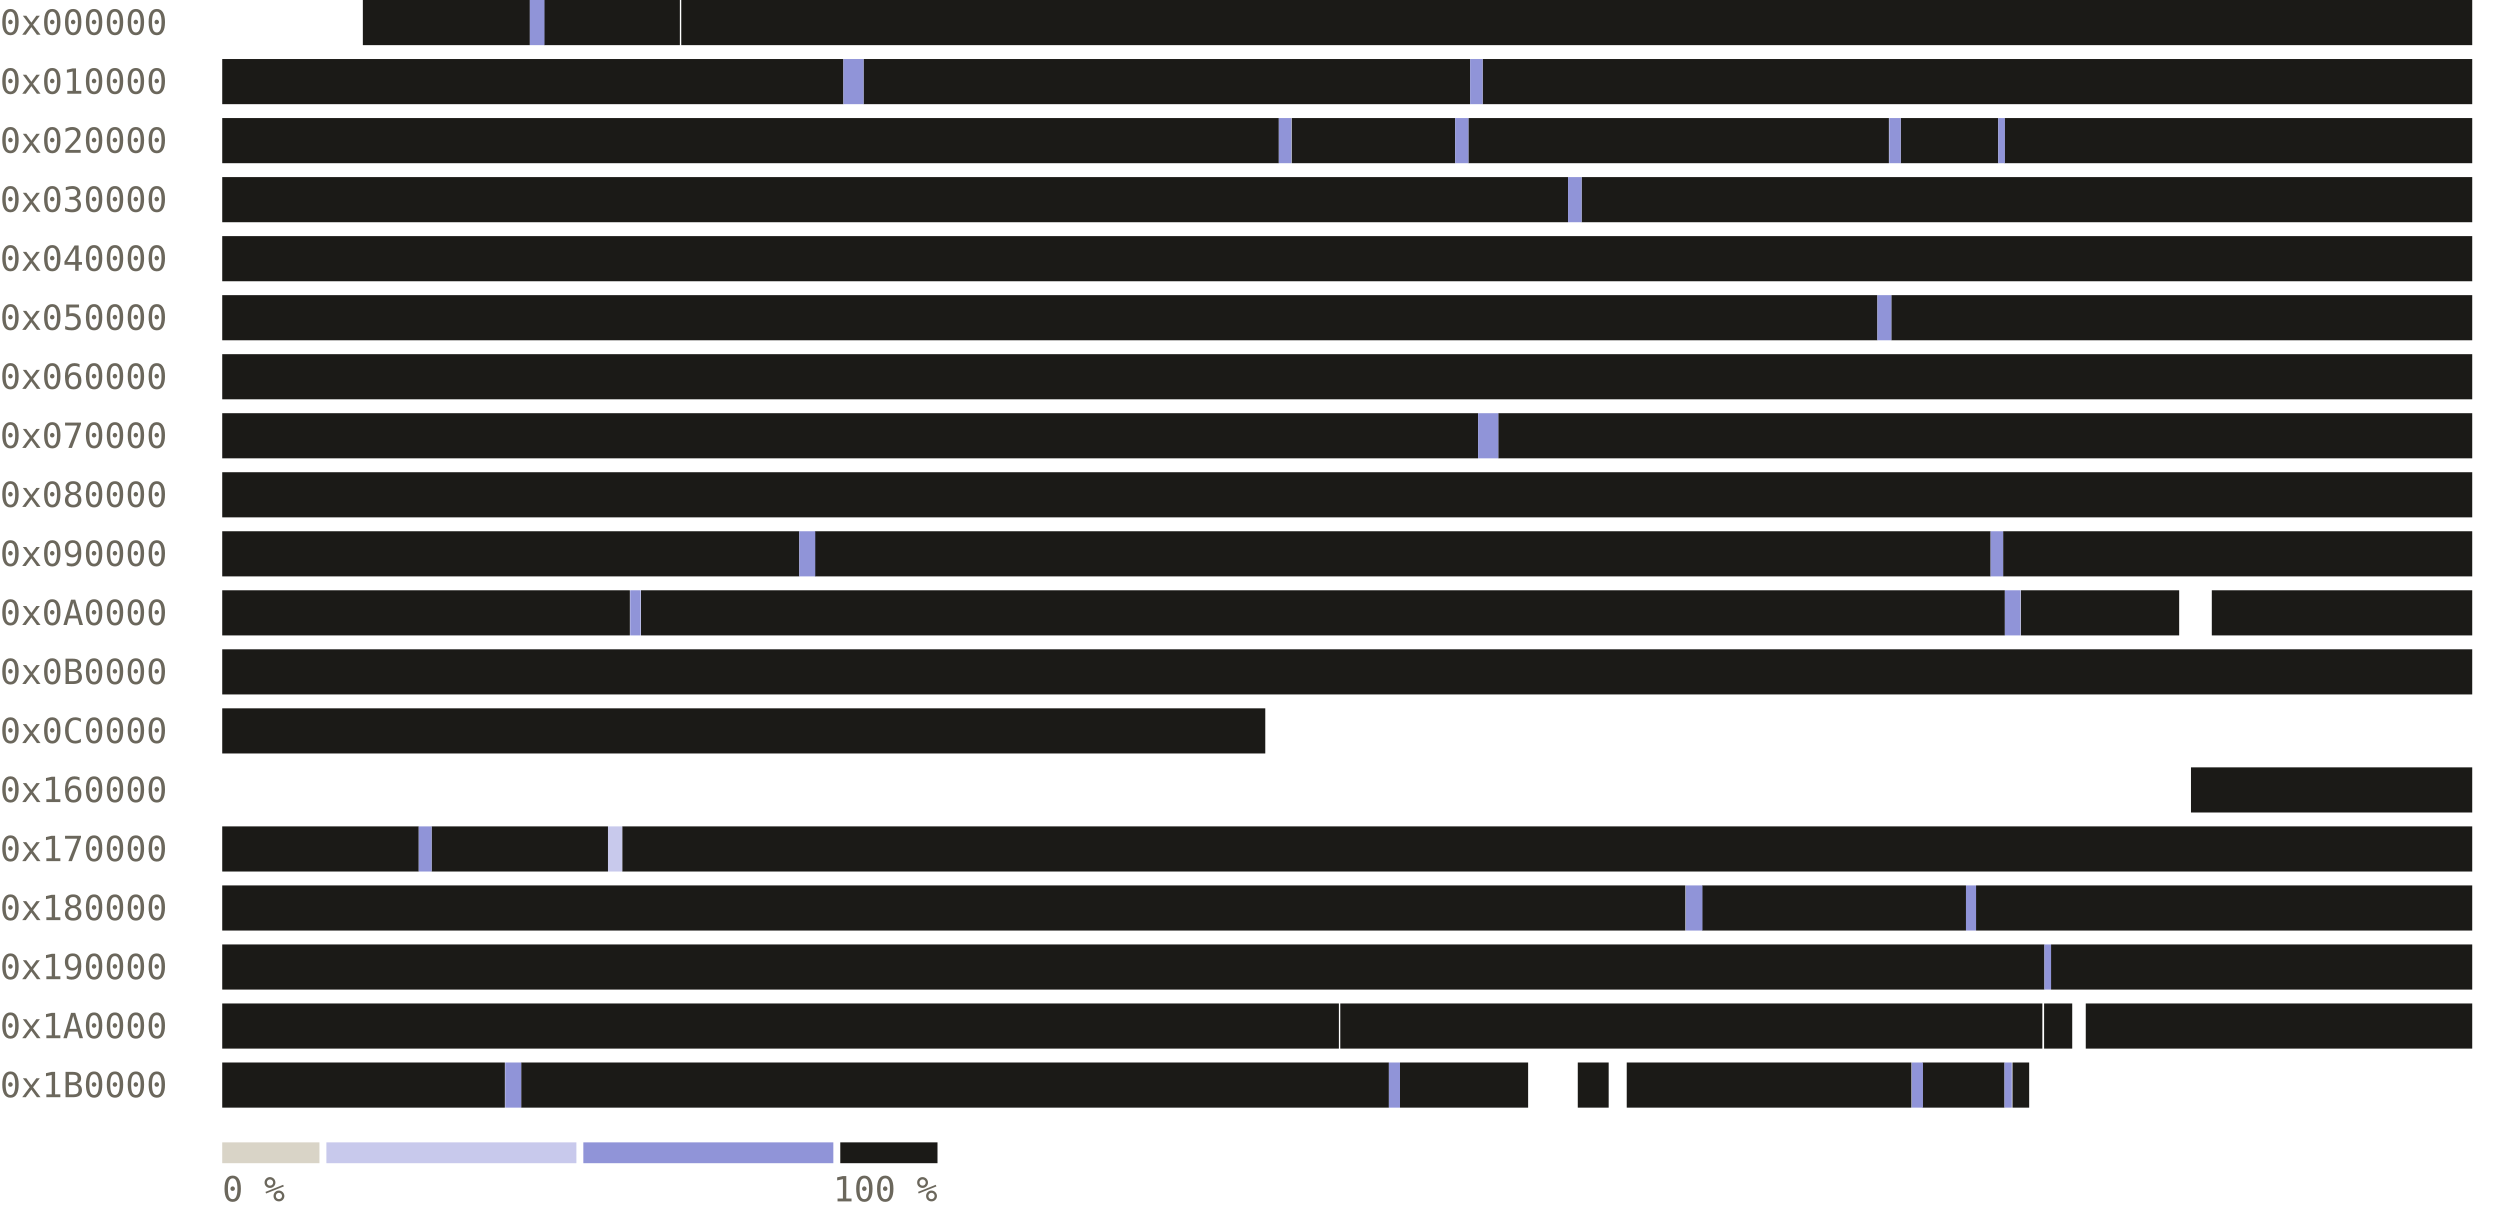
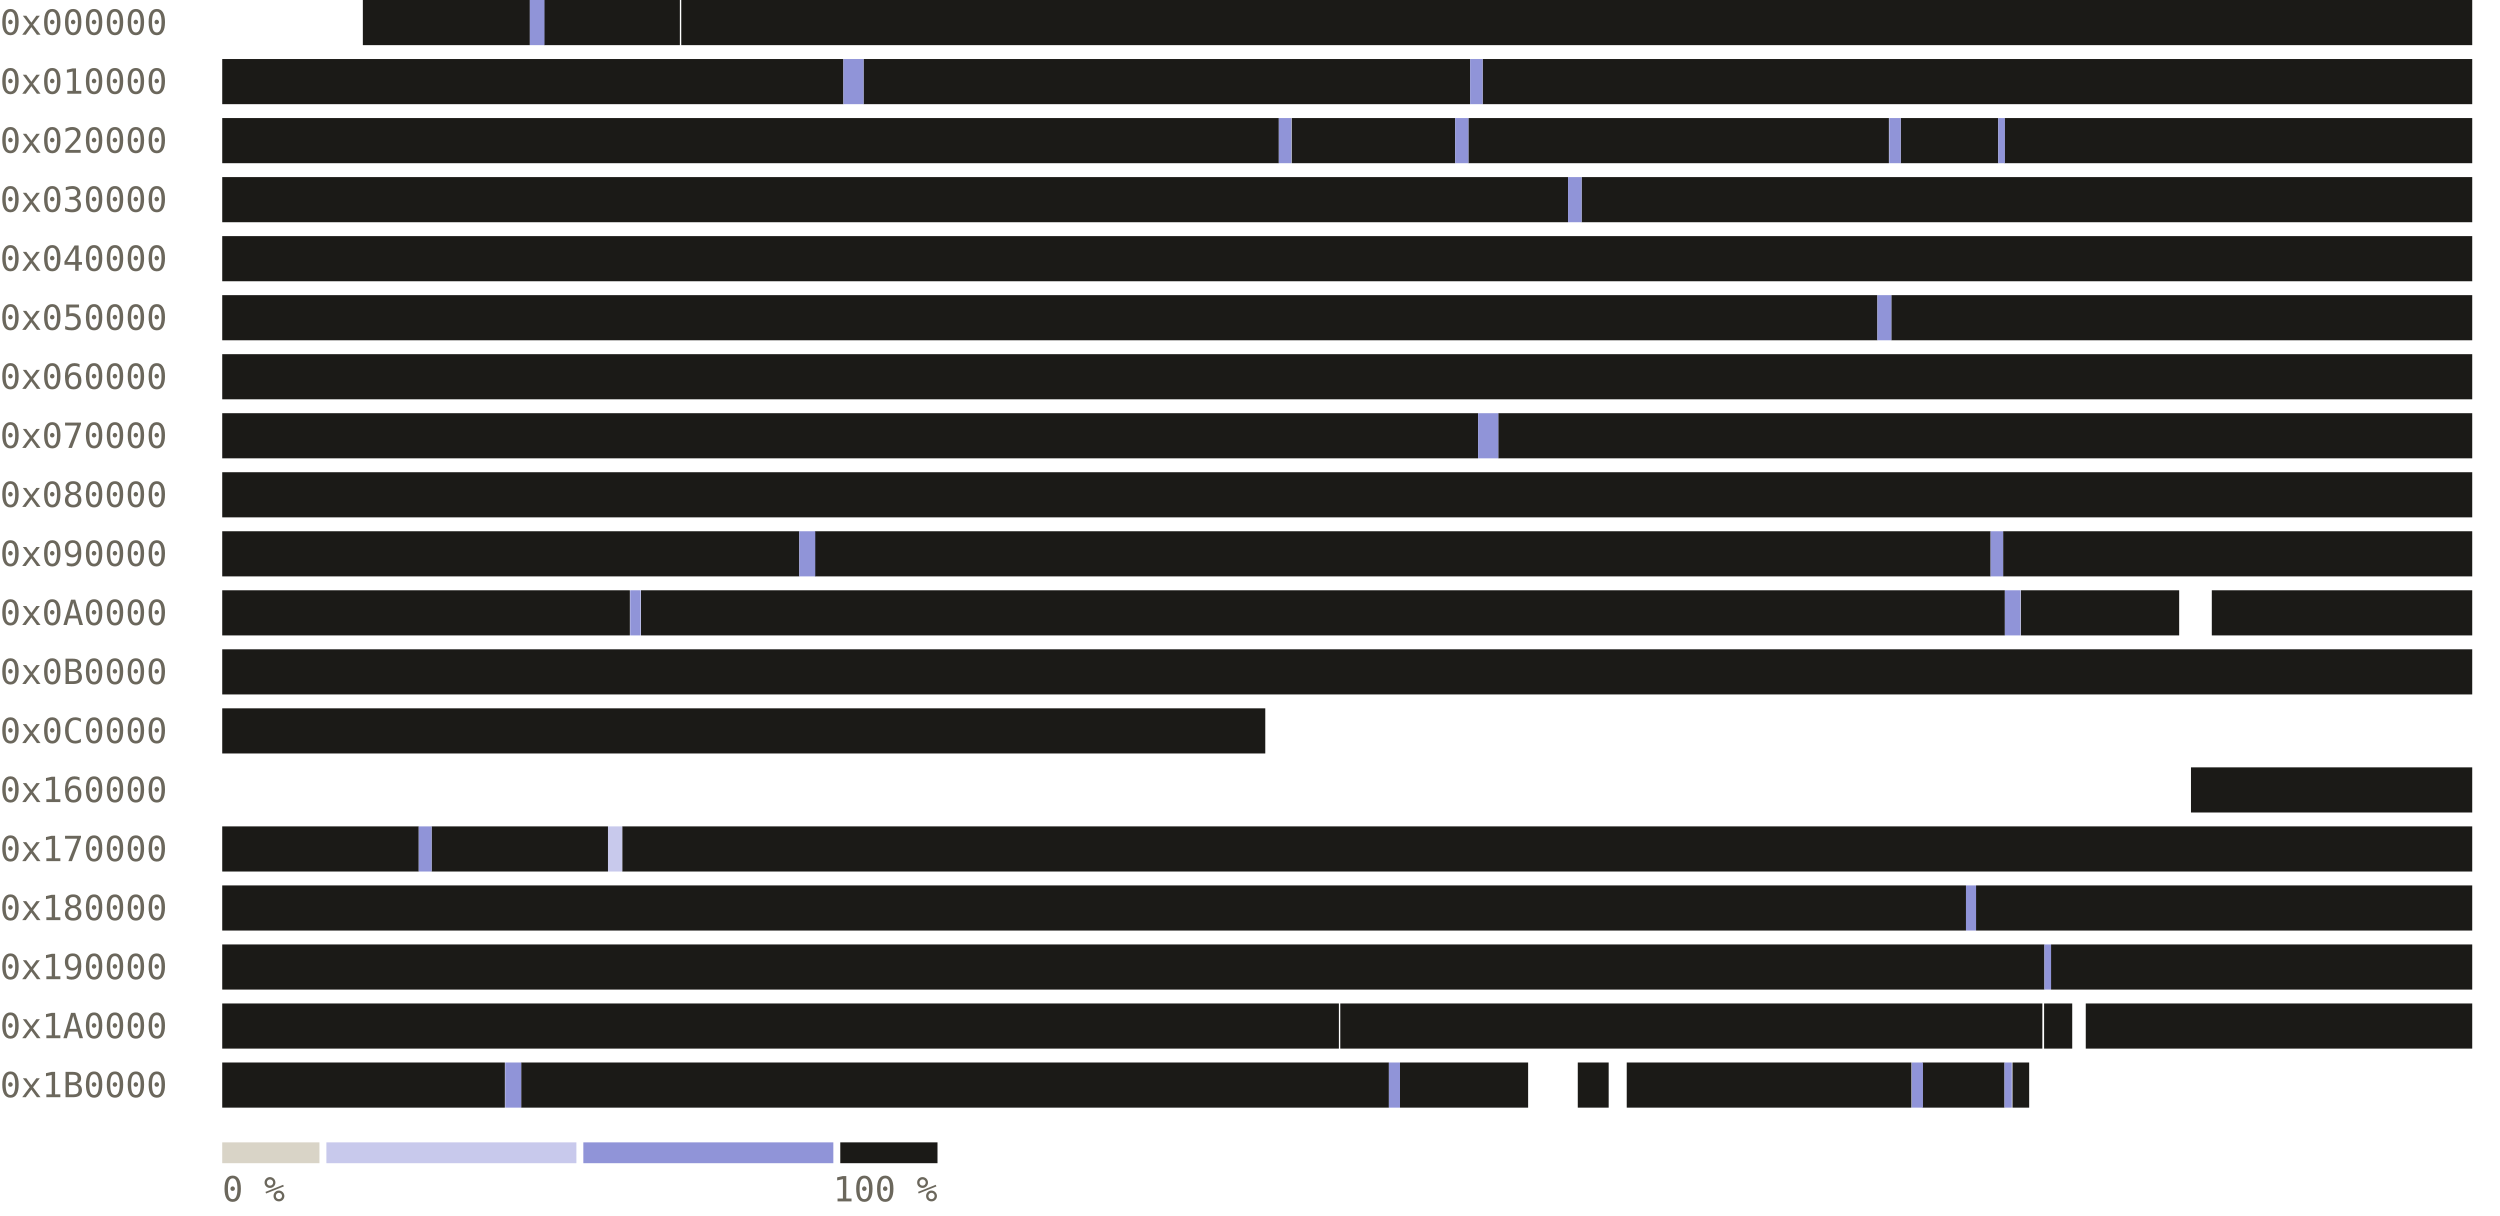
<svg xmlns="http://www.w3.org/2000/svg" viewBox="0 0 720 350" width="720" height="350">
  <style>text{font:10px monospace;fill:#6b675c}.q0{fill:#d9d4c7}.q1{fill:#e3e2f2}.q2{fill:#d6d6ef}.q3{fill:#c8c9ec}.q4{fill:#babce8}.q5{fill:#acafe4}.q6{fill:#9ea2df}.q7{fill:#9094d8}.q8{fill:#8186cf}.q9{fill:#7277c4}.q10{fill:#1b1a17}@media (prefers-color-scheme:dark){text{fill:#a8a293}.q0{fill:#4a463d}.q1{fill:#35375a}.q2{fill:#3c3f66}.q3{fill:#444772}.q4{fill:#4d517f}.q5{fill:#575b8c}.q6{fill:#62669a}.q7{fill:#6e72a8}.q8{fill:#7b7fb6}.q9{fill:#888cc4}.q10{fill:#d6d0bd}}</style>
  <text x="0" y="10">0x000000</text>
  <text x="0" y="27">0x010000</text>
  <text x="0" y="44">0x020000</text>
  <text x="0" y="61">0x030000</text>
  <text x="0" y="78">0x040000</text>
  <text x="0" y="95">0x050000</text>
  <text x="0" y="112">0x060000</text>
  <text x="0" y="129">0x070000</text>
  <text x="0" y="146">0x080000</text>
  <text x="0" y="163">0x090000</text>
  <text x="0" y="180">0x0A0000</text>
  <text x="0" y="197">0x0B0000</text>
  <text x="0" y="214">0x0C0000</text>
  <text x="0" y="231">0x160000</text>
  <text x="0" y="248">0x170000</text>
  <text x="0" y="265">0x180000</text>
  <text x="0" y="282">0x190000</text>
  <text x="0" y="299">0x1A0000</text>
  <text x="0" y="316">0x1B0000</text>
-   <path class="q10" d="M104.5 0h48.1v13h-48.1zM156.7 0h39.1v13h-39.1zM196.2 0h515.8v13h-515.8zM64 17h178.9v13h-178.9zM248.7 17h174.7v13h-174.7zM427 17h285v13h-285zM64 34h304.3v13h-304.3zM372 34h47.1v13h-47.1zM422.9 34h121.1v13h-121.1zM547.4 34h28.1v13h-28.1zM577.3 34h134.7v13h-134.7zM64 51h387.6v13h-387.6zM455.5 51h256.5v13h-256.5zM64 68h648v13h-648zM64 85h476.7v13h-476.7zM544.7 85h167.3v13h-167.3zM64 102h648v13h-648zM64 119h361.7v13h-361.7zM431.5 119h280.5v13h-280.5zM64 136h648v13h-648zM64 153h166.2v13h-166.2zM234.7 153h338.6v13h-338.6zM576.9 153h135.1v13h-135.1zM64 170h117.4v13h-117.4zM184.6 170h392.8v13h-392.8zM582 170h45.6v13h-45.6zM637 170h75v13h-75zM64 187h648v13h-648zM64 204h300.4v13h-300.4zM631 221h81v13h-81zM64 238h56.6v13h-56.6zM124.3 238h50.8v13h-50.8zM179.2 238h532.8v13h-532.8zM64 255h421.4v13h-421.4zM490.2 255h76v13h-76zM569.1 255h142.9v13h-142.9zM64 272h524.8v13h-524.8zM590.7 272h121.3v13h-121.3zM64 289h321.6v13h-321.6zM386 289h202.2v13h-202.2zM588.7 289h8.1v13h-8.1zM600.7 289h111.3v13h-111.3zM64 306h81.4v13h-81.4zM150.1 306h249.9v13h-249.9zM403.2 306h36.9v13h-36.9zM454.4 306h8.9v13h-8.9zM468.5 306h82v13h-82zM553.7 306h23.6v13h-23.6zM579.6 306h4.8v13h-4.8z" />
-   <path class="q7" d="M152.6 0h4.2v13h-4.2zM242.9 17h5.8v13h-5.8zM423.4 17h3.6v13h-3.6zM368.3 34h3.6v13h-3.6zM419.1 34h3.8v13h-3.8zM544.1 34h3.3v13h-3.3zM575.5 34h1.9v13h-1.9zM451.6 51h3.9v13h-3.9zM540.7 85h4v13h-4zM425.7 119h5.8v13h-5.8zM230.2 153h4.6v13h-4.6zM573.3 153h3.6v13h-3.6zM181.5 170h3v13h-3zM577.4 170h4.5v13h-4.5zM120.6 238h3.7v13h-3.7zM485.5 255h4.8v13h-4.8zM566.2 255h2.9v13h-2.9zM588.8 272h1.9v13h-1.9zM145.5 306h4.6v13h-4.6zM400 306h3.2v13h-3.2zM550.6 306h3.2v13h-3.2zM577.3 306h2.1v13h-2.1z" />
+   <path class="q10" d="M104.5 0h48.1v13h-48.1zM156.7 0h39.1v13h-39.1zM196.2 0h515.8v13h-515.8zM64 17h178.9v13h-178.9zM248.7 17h174.7v13h-174.7zM427 17h285v13h-285zM64 34h304.3v13h-304.3zM372 34h47.1v13h-47.1zM422.9 34h121.1v13h-121.1zM547.4 34h28.1v13h-28.1zM577.3 34h134.7v13h-134.7zM64 51h387.6v13h-387.6zM455.5 51h256.5v13h-256.5zM64 68h648v13h-648zM64 85h476.7v13h-476.7zM544.7 85h167.3v13h-167.3zM64 102h648v13h-648zM64 119h361.7v13h-361.7zM431.5 119h280.5v13h-280.5zM64 136h648v13h-648zM64 153h166.2v13h-166.2zM234.7 153h338.6v13h-338.6zM576.9 153h135.1v13h-135.1zM64 170h117.4v13h-117.4zM184.6 170h392.8v13h-392.8zM582 170h45.6v13h-45.6zM637 170h75v13h-75zM64 187h648v13h-648zM64 204h300.4v13h-300.4zM631 221h81v13h-81zM64 238h56.6v13h-56.6zM124.3 238h50.8v13h-50.8zM179.2 238h532.8v13h-532.8zM64 255h502.2v13h-502.2zM569.1 255h142.9v13h-142.9zM64 272h524.8v13h-524.8zM590.7 272h121.3v13h-121.3zM64 289h321.6v13h-321.6zM386 289h202.2v13h-202.2zM588.7 289h8.1v13h-8.1zM600.7 289h111.3v13h-111.3zM64 306h81.4v13h-81.4zM150.1 306h249.9v13h-249.9zM403.2 306h36.9v13h-36.9zM454.4 306h8.9v13h-8.9zM468.5 306h82v13h-82zM553.7 306h23.6v13h-23.6zM579.6 306h4.8v13h-4.8z" />
+   <path class="q7" d="M152.6 0h4.2v13h-4.2zM242.9 17h5.8v13h-5.8zM423.4 17h3.6v13h-3.6zM368.3 34h3.6v13h-3.6zM419.1 34h3.8v13h-3.8zM544.1 34h3.3v13h-3.3zM575.5 34h1.9v13h-1.9zM451.6 51h3.9v13h-3.9zM540.7 85h4v13h-4zM425.7 119h5.8v13h-5.8zM230.2 153h4.6v13h-4.6zM573.3 153h3.6v13h-3.6zM181.5 170h3v13h-3zM577.4 170h4.5v13h-4.5zM120.6 238h3.7v13h-3.7zM566.2 255h2.9v13h-2.9zM588.8 272h1.9v13h-1.9zM145.5 306h4.6v13h-4.6zM400 306h3.2v13h-3.2zM550.6 306h3.2v13h-3.2zM577.3 306h2.1v13h-2.1z" />
  <path class="q3" d="M175.1 238h4.1v13h-4.1z" />
  <rect class="q0" x="64" y="329" width="28" height="6" />
  <rect class="q3" x="94" y="329" width="72" height="6" />
  <rect class="q7" x="168" y="329" width="72" height="6" />
  <rect class="q10" x="242" y="329" width="28" height="6" />
  <text x="64" y="346">0 %</text>
  <text x="270" y="346" text-anchor="end">100 %</text>
</svg>
